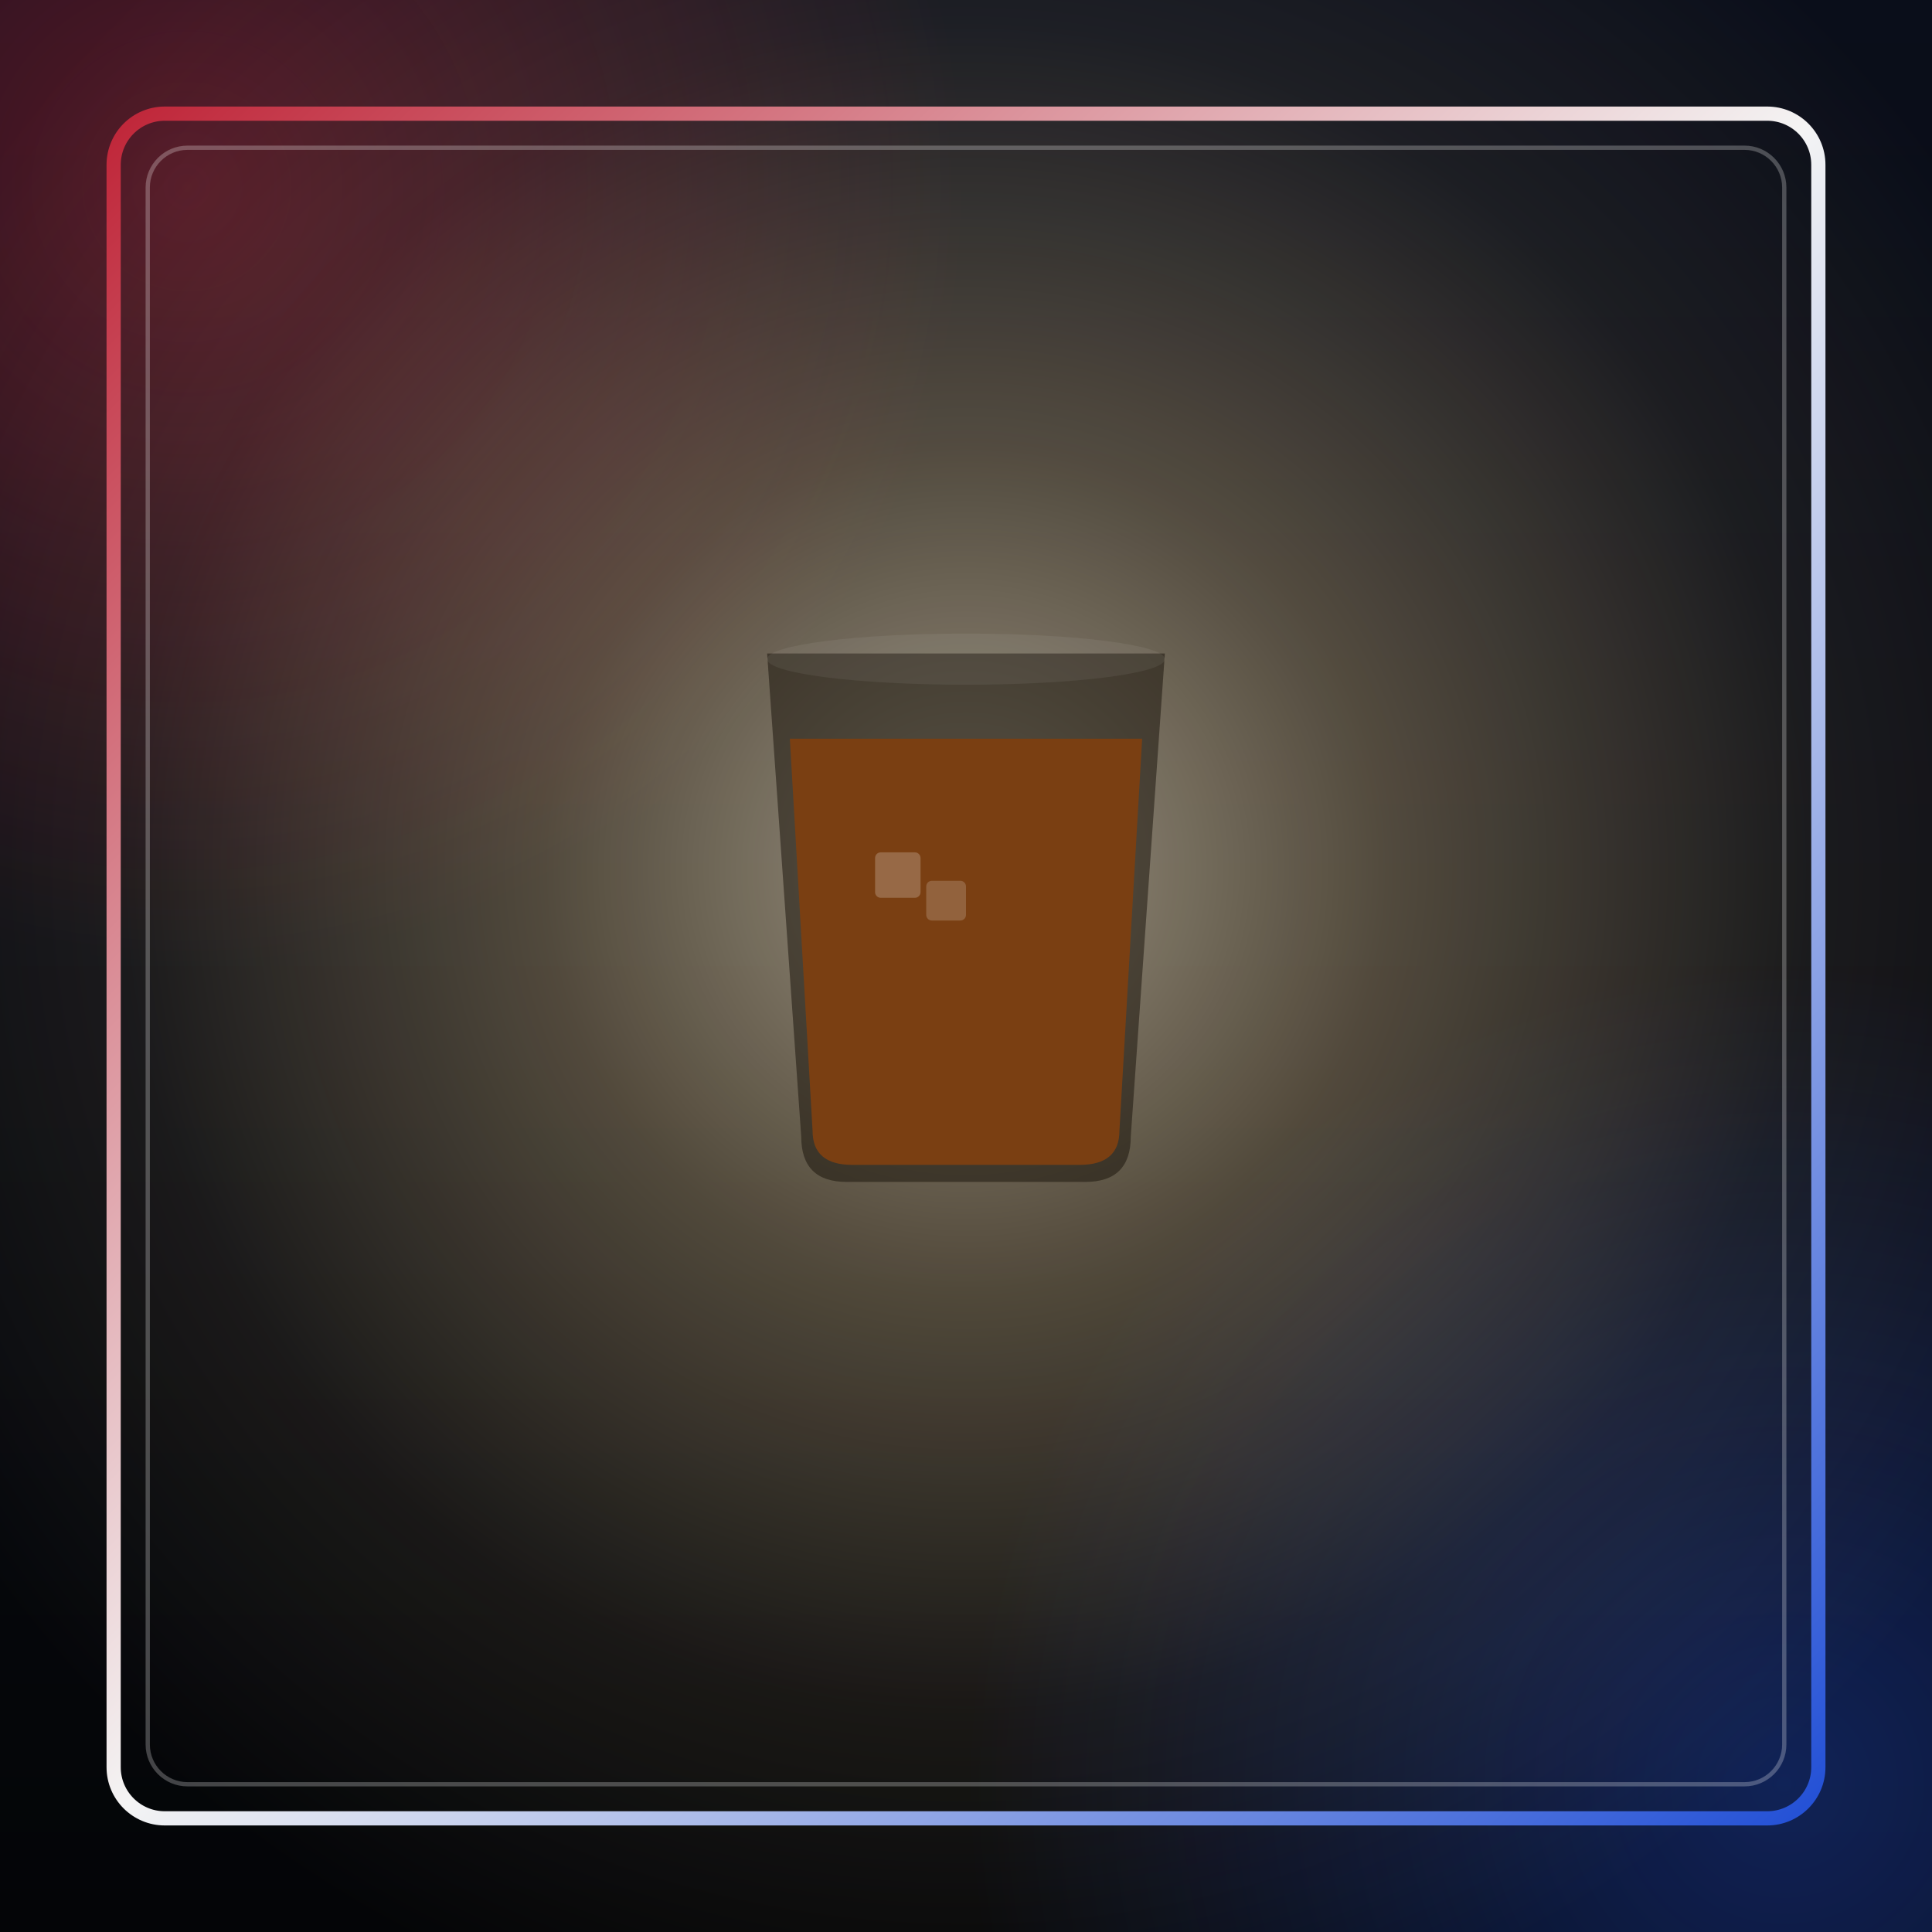
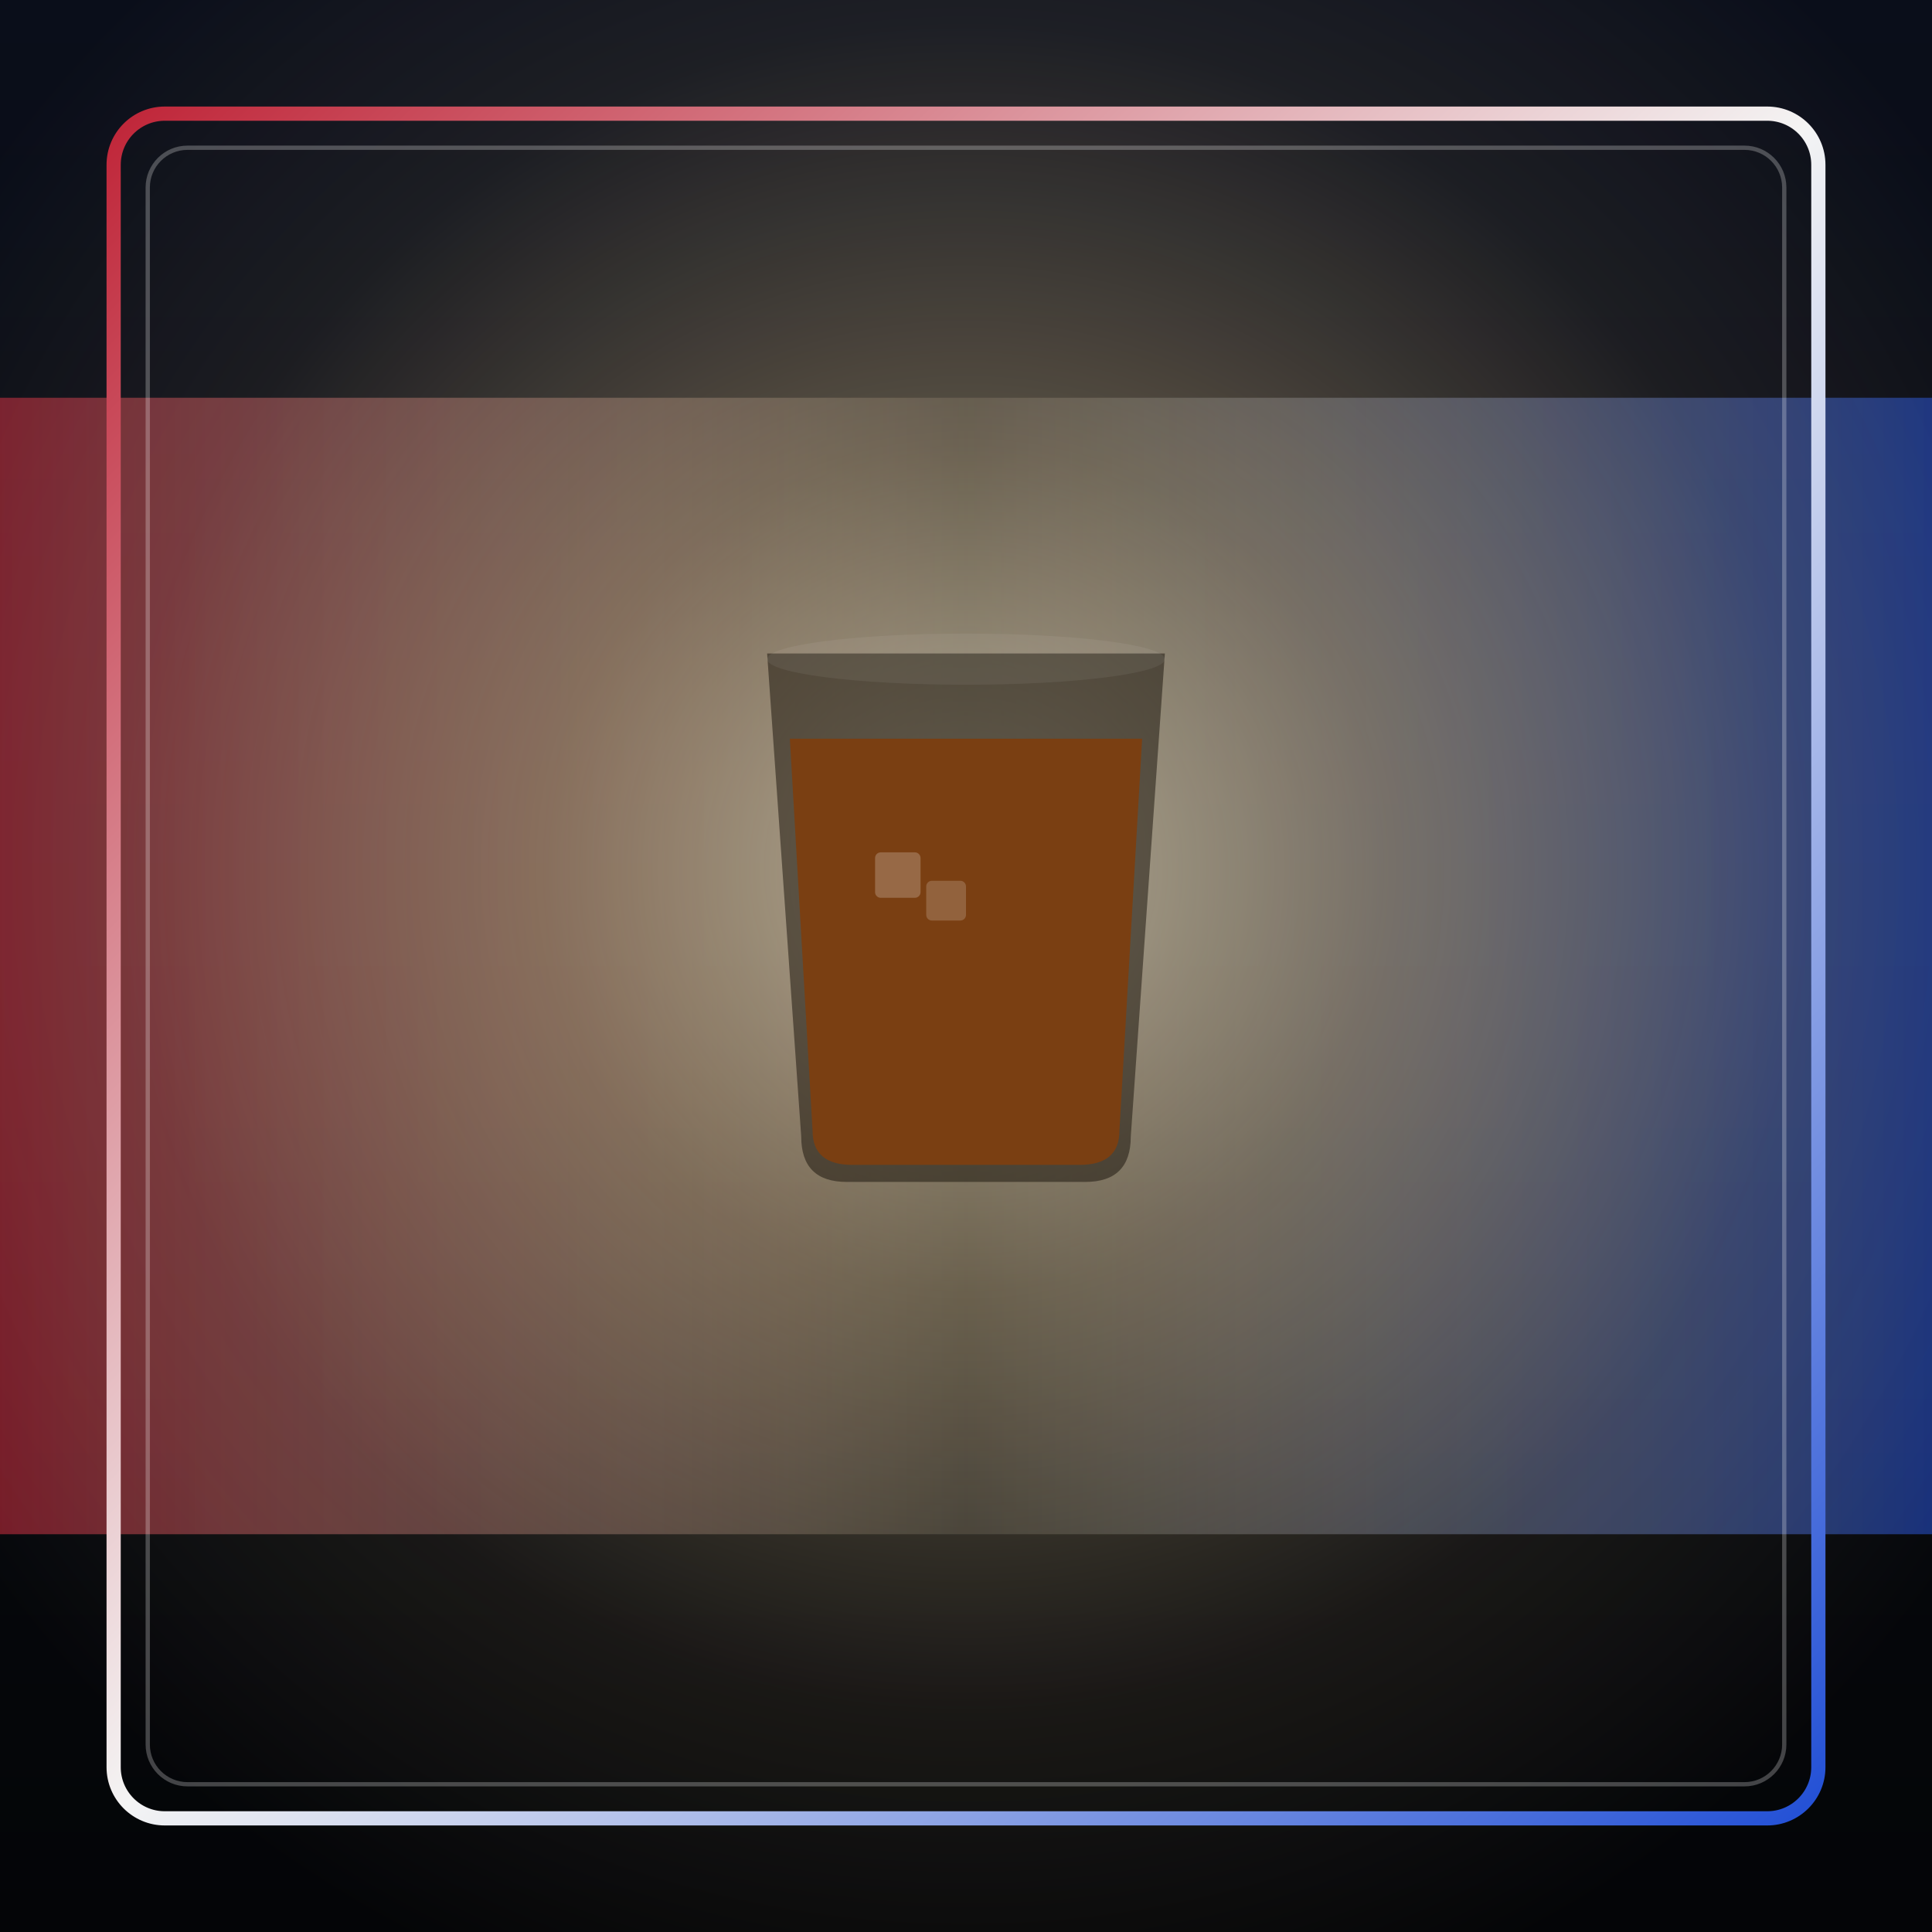
<svg xmlns="http://www.w3.org/2000/svg" width="100%" height="100%" viewBox="0 0 680 680" role="img">
  <defs>
    <linearGradient id="bgGrad" x1="0" y1="0" x2="0" y2="1">
      <stop offset="0" stop-color="#0a0e1a" />
      <stop offset="1" stop-color="#040507" />
    </linearGradient>
-     <radialGradient id="glowRed" cx="0.1" cy="0.1" r="0.4">
-       <stop offset="0" stop-color="#c0273a" stop-opacity="0.4" />
-       <stop offset="1" stop-color="#c0273a" stop-opacity="0" />
-     </radialGradient>
-     <radialGradient id="glowBlue" cx="0.92" cy="0.92" r="0.42">
-       <stop offset="0" stop-color="#2451d6" stop-opacity="0.38" />
-       <stop offset="1" stop-color="#2451d6" stop-opacity="0" />
-     </radialGradient>
+     <linearGradient id="patrioticBand" x1="0" y1="0" x2="1" y2="0">
+       <stop offset="0" stop-color="#c0273a" stop-opacity="0.6" />
+       <stop offset="0.5" stop-color="#fff4d6" stop-opacity="0.12" />
+       <stop offset="1" stop-color="#2451d6" stop-opacity="0.55" />
+     </linearGradient>
    <linearGradient id="frameGrad" x1="0" y1="0" x2="1" y2="1">
      <stop offset="0" stop-color="#c0273a" />
      <stop offset="0.5" stop-color="#f4f4f4" />
      <stop offset="1" stop-color="#2451d6" />
    </linearGradient>
    <radialGradient id="spot" cx="0.5" cy="0.45" r="0.62">
-       <stop offset="0" stop-color="#fff4d6" stop-opacity="0.6" />
-       <stop offset="0.35" stop-color="#ffdfa3" stop-opacity="0.3" />
+       <stop offset="0" stop-color="#fff4d6" stop-opacity="0.65" />
+       <stop offset="0.35" stop-color="#ffdfa3" stop-opacity="0.32" />
      <stop offset="0.7" stop-color="#ffdfa3" stop-opacity="0.08" />
      <stop offset="1" stop-color="#ffdfa3" stop-opacity="0" />
    </radialGradient>
  </defs>
  <rect x="0" y="0" width="680" height="680" fill="url(#bgGrad)" />
-   <rect x="0" y="0" width="680" height="680" fill="url(#glowRed)" />
-   <rect x="0" y="0" width="680" height="680" fill="url(#glowBlue)" />
+   <rect x="0" y="140" width="680" height="400" fill="url(#patrioticBand)" />
  <rect x="0" y="0" width="680" height="680" fill="url(#spot)" />
  <path d="M270 230 L410 230 L398 400 Q398 416 382 416 L298 416 Q282 416 282 400 Z" fill="#160f08" opacity="0.5" />
  <path d="M278 260 L402 260 L394 398 Q394 410 380 410 L300 410 Q286 410 286 398 Z" fill="#7a3f12" />
  <rect x="308" y="300" width="16" height="16" rx="2" fill="#ffffff" opacity="0.22" />
  <rect x="326" y="310" width="14" height="14" rx="2" fill="#ffffff" opacity="0.18" />
  <ellipse cx="340" cy="232" rx="70" ry="9" fill="#ffffff" opacity="0.06" />
  <rect x="40" y="40" width="600" height="600" rx="18" fill="none" stroke="url(#frameGrad)" stroke-width="5" />
  <rect x="52" y="52" width="576" height="576" rx="14" fill="none" stroke="#ffffff" stroke-opacity="0.25" stroke-width="1.5" />
</svg>
